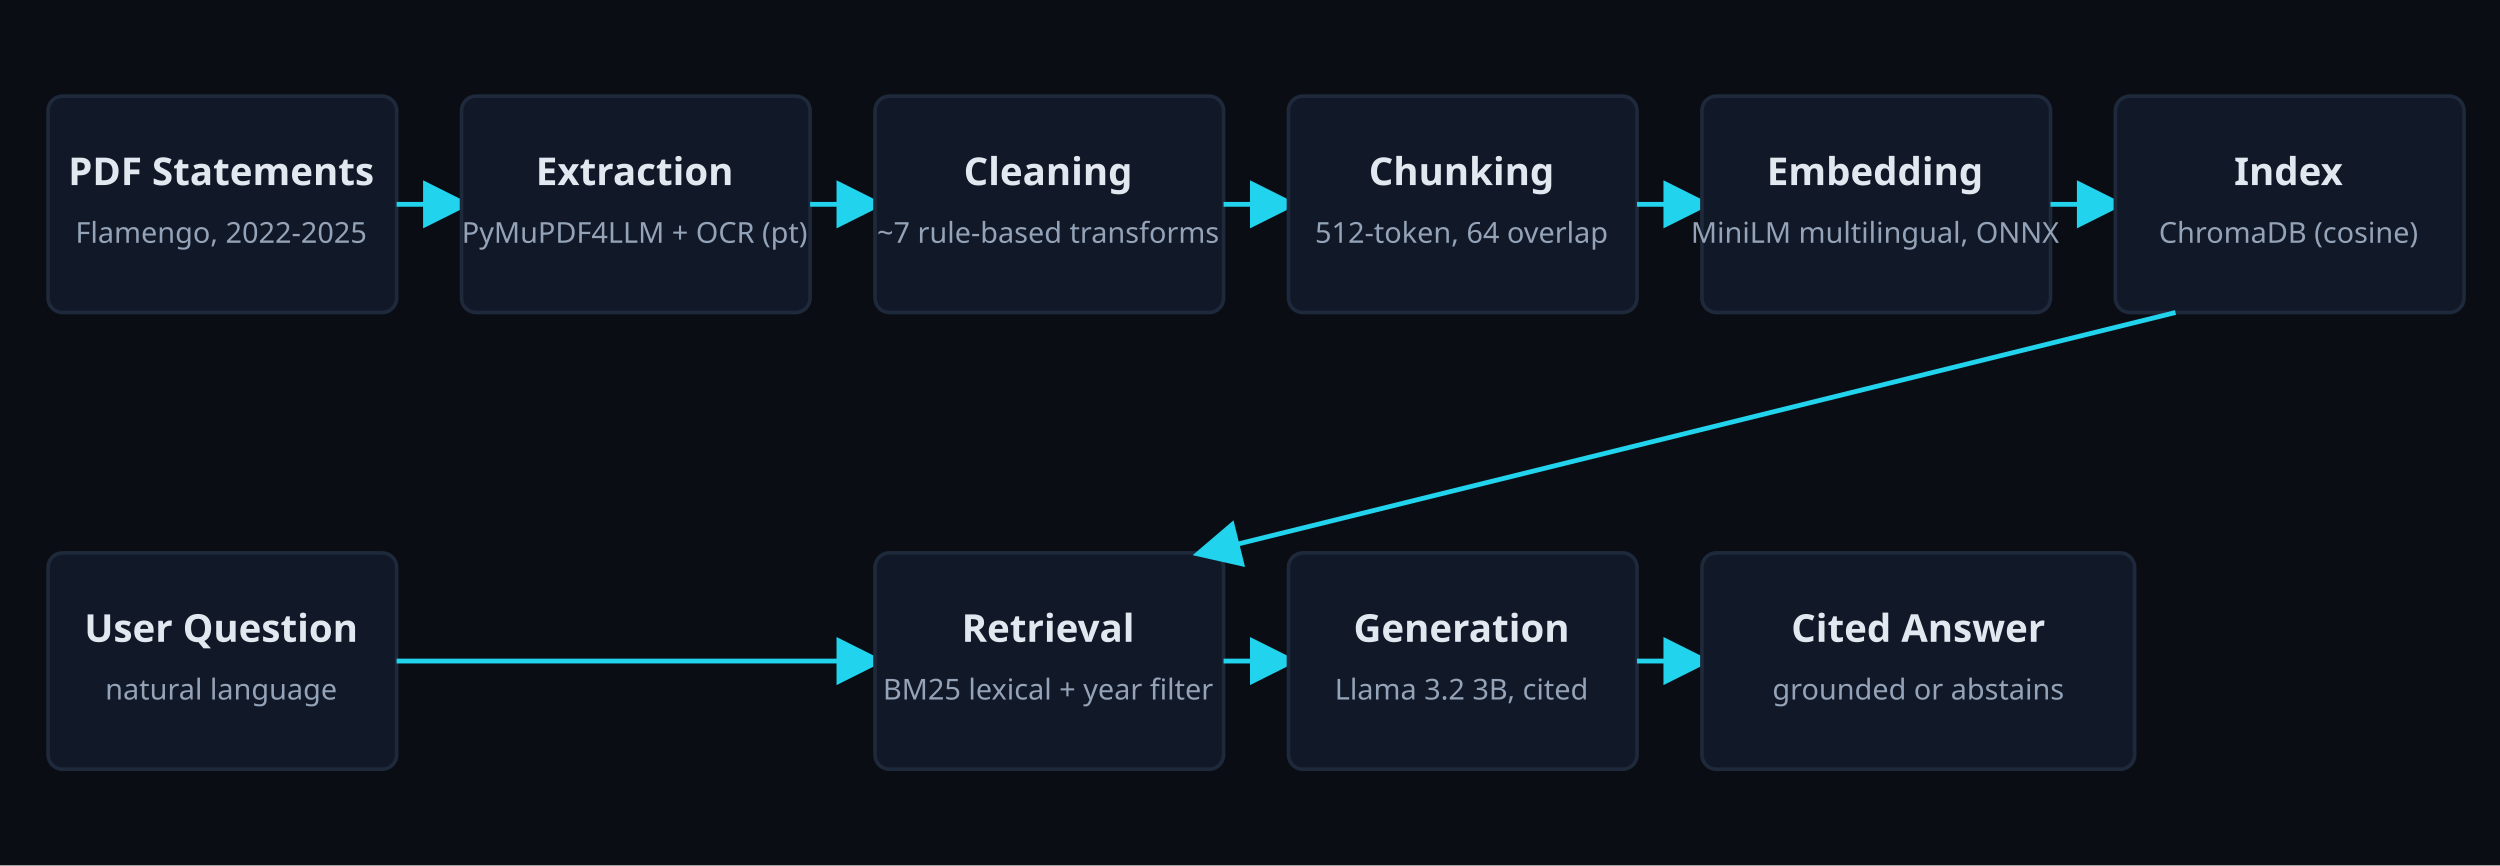
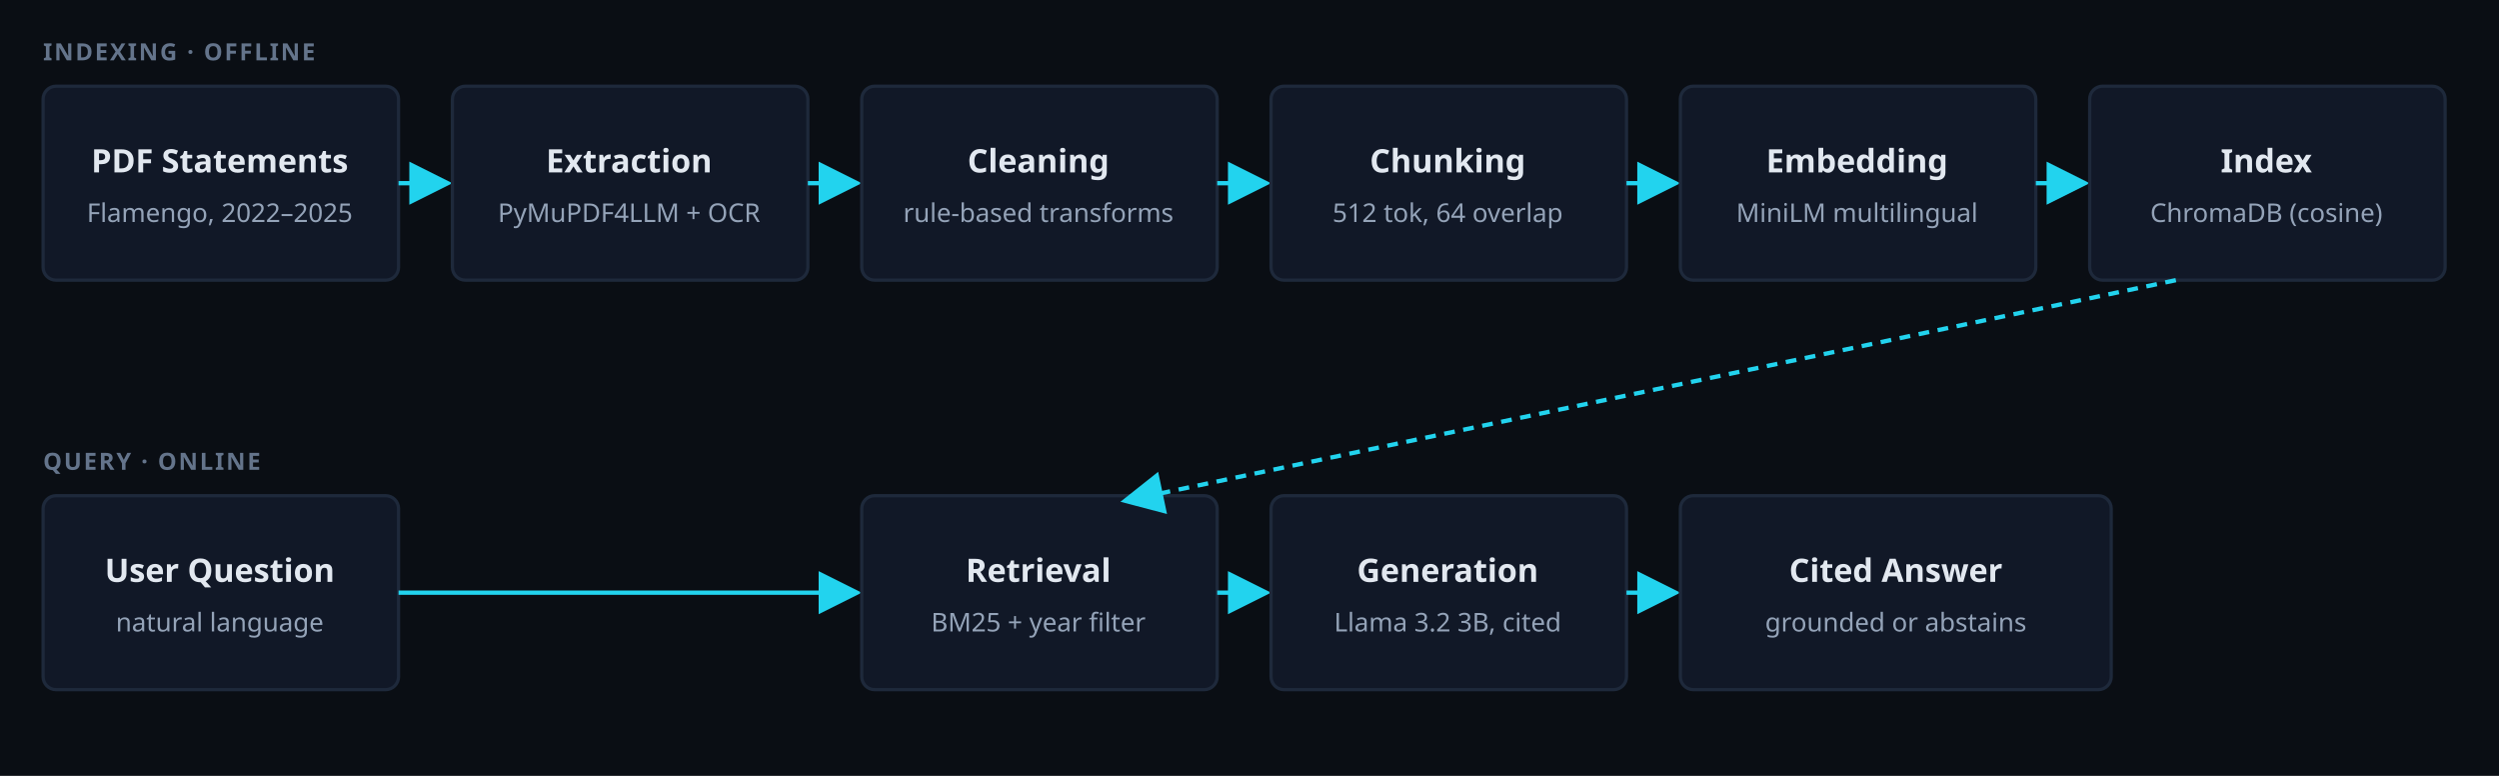
- <svg xmlns="http://www.w3.org/2000/svg" viewBox="0 0 1040 360" role="img" aria-labelledby="title desc">
-   <rect x="0" y="0" width="1040" height="360" fill="#0a0e14" />
-   <rect x="20" y="40" width="145" height="90" rx="6" fill="#111827" stroke="#1e293b" stroke-width="1.5" />
-   <text x="92" y="77" text-anchor="middle" fill="#e2e8f0" font-family="ui-sans-serif, system-ui, sans-serif" font-size="16" font-weight="600">PDF Statements</text>
-   <text x="92" y="101" text-anchor="middle" fill="#94a3b8" font-family="ui-sans-serif, system-ui, sans-serif" font-size="12">Flamengo, 2022-2025</text>
-   <line x1="165" y1="85" x2="192" y2="85" stroke="#22d3ee" stroke-width="2" marker-end="url(#arrowhead)" />
-   <rect x="192" y="40" width="145" height="90" rx="6" fill="#111827" stroke="#1e293b" stroke-width="1.5" />
-   <text x="264" y="77" text-anchor="middle" fill="#e2e8f0" font-family="ui-sans-serif, system-ui, sans-serif" font-size="16" font-weight="600">Extraction</text>
-   <text x="264" y="101" text-anchor="middle" fill="#94a3b8" font-family="ui-sans-serif, system-ui, sans-serif" font-size="12">PyMuPDF4LLM + OCR (pt)</text>
-   <line x1="337" y1="85" x2="364" y2="85" stroke="#22d3ee" stroke-width="2" marker-end="url(#arrowhead)" />
-   <rect x="364" y="40" width="145" height="90" rx="6" fill="#111827" stroke="#1e293b" stroke-width="1.5" />
-   <text x="436" y="77" text-anchor="middle" fill="#e2e8f0" font-family="ui-sans-serif, system-ui, sans-serif" font-size="16" font-weight="600">Cleaning</text>
-   <text x="436" y="101" text-anchor="middle" fill="#94a3b8" font-family="ui-sans-serif, system-ui, sans-serif" font-size="12">~7 rule-based transforms</text>
-   <line x1="509" y1="85" x2="536" y2="85" stroke="#22d3ee" stroke-width="2" marker-end="url(#arrowhead)" />
-   <rect x="536" y="40" width="145" height="90" rx="6" fill="#111827" stroke="#1e293b" stroke-width="1.5" />
-   <text x="608" y="77" text-anchor="middle" fill="#e2e8f0" font-family="ui-sans-serif, system-ui, sans-serif" font-size="16" font-weight="600">Chunking</text>
-   <text x="608" y="101" text-anchor="middle" fill="#94a3b8" font-family="ui-sans-serif, system-ui, sans-serif" font-size="12">512-token, 64 overlap</text>
-   <line x1="681" y1="85" x2="708" y2="85" stroke="#22d3ee" stroke-width="2" marker-end="url(#arrowhead)" />
-   <rect x="708" y="40" width="145" height="90" rx="6" fill="#111827" stroke="#1e293b" stroke-width="1.5" />
-   <text x="780" y="77" text-anchor="middle" fill="#e2e8f0" font-family="ui-sans-serif, system-ui, sans-serif" font-size="16" font-weight="600">Embedding</text>
-   <text x="780" y="101" text-anchor="middle" fill="#94a3b8" font-family="ui-sans-serif, system-ui, sans-serif" font-size="12">MiniLM multilingual, ONNX</text>
-   <line x1="853" y1="85" x2="880" y2="85" stroke="#22d3ee" stroke-width="2" marker-end="url(#arrowhead)" />
-   <rect x="880" y="40" width="145" height="90" rx="6" fill="#111827" stroke="#1e293b" stroke-width="1.5" />
-   <text x="952" y="77" text-anchor="middle" fill="#e2e8f0" font-family="ui-sans-serif, system-ui, sans-serif" font-size="16" font-weight="600">Index</text>
-   <text x="952" y="101" text-anchor="middle" fill="#94a3b8" font-family="ui-sans-serif, system-ui, sans-serif" font-size="12">ChromaDB (cosine)</text>
-   <rect x="20" y="230" width="145" height="90" rx="6" fill="#111827" stroke="#1e293b" stroke-width="1.5" />
-   <text x="92" y="267" text-anchor="middle" fill="#e2e8f0" font-family="ui-sans-serif, system-ui, sans-serif" font-size="16" font-weight="600">User Question</text>
-   <text x="92" y="291" text-anchor="middle" fill="#94a3b8" font-family="ui-sans-serif, system-ui, sans-serif" font-size="12">natural language</text>
-   <line x1="165" y1="275" x2="364" y2="275" stroke="#22d3ee" stroke-width="2" marker-end="url(#arrowhead)" />
-   <rect x="364" y="230" width="145" height="90" rx="6" fill="#111827" stroke="#1e293b" stroke-width="1.5" />
-   <text x="436" y="267" text-anchor="middle" fill="#e2e8f0" font-family="ui-sans-serif, system-ui, sans-serif" font-size="16" font-weight="600">Retrieval</text>
-   <text x="436" y="291" text-anchor="middle" fill="#94a3b8" font-family="ui-sans-serif, system-ui, sans-serif" font-size="12">BM25 lexical + year filter</text>
-   <line x1="905" y1="130" x2="500" y2="230" stroke="#22d3ee" stroke-width="2" marker-end="url(#arrowhead)" />
-   <line x1="509" y1="275" x2="536" y2="275" stroke="#22d3ee" stroke-width="2" marker-end="url(#arrowhead)" />
-   <rect x="536" y="230" width="145" height="90" rx="6" fill="#111827" stroke="#1e293b" stroke-width="1.5" />
-   <text x="608" y="267" text-anchor="middle" fill="#e2e8f0" font-family="ui-sans-serif, system-ui, sans-serif" font-size="16" font-weight="600">Generation</text>
-   <text x="608" y="291" text-anchor="middle" fill="#94a3b8" font-family="ui-sans-serif, system-ui, sans-serif" font-size="12">Llama 3.2 3B, cited</text>
-   <line x1="681" y1="275" x2="708" y2="275" stroke="#22d3ee" stroke-width="2" marker-end="url(#arrowhead)" />
-   <rect x="708" y="230" width="180" height="90" rx="6" fill="#111827" stroke="#1e293b" stroke-width="1.5" />
-   <text x="798" y="267" text-anchor="middle" fill="#e2e8f0" font-family="ui-sans-serif, system-ui, sans-serif" font-size="16" font-weight="600">Cited Answer</text>
-   <text x="798" y="291" text-anchor="middle" fill="#94a3b8" font-family="ui-sans-serif, system-ui, sans-serif" font-size="12">grounded or abstains</text>
+ <svg xmlns="http://www.w3.org/2000/svg" viewBox="0 0 1160 360" role="img" aria-labelledby="title desc">
+   <rect x="0" y="0" width="1160" height="360" fill="#0a0e14" />
+   <text x="20" y="28" fill="#64748b" font-family="ui-sans-serif, system-ui, sans-serif" font-size="11" font-weight="600" letter-spacing="0.08em">INDEXING · OFFLINE</text>
+   <text x="20" y="218" fill="#64748b" font-family="ui-sans-serif, system-ui, sans-serif" font-size="11" font-weight="600" letter-spacing="0.08em">QUERY · ONLINE</text>
+   <rect x="20" y="40" width="165" height="90" rx="6" fill="#111827" stroke="#1e293b" stroke-width="1.5" />
+   <text x="102" y="80" text-anchor="middle" fill="#e2e8f0" font-family="ui-sans-serif, system-ui, sans-serif" font-size="15" font-weight="600">PDF Statements</text>
+   <text x="102" y="103" text-anchor="middle" fill="#94a3b8" font-family="ui-sans-serif, system-ui, sans-serif" font-size="12">Flamengo, 2022–2025</text>
+   <line x1="185" y1="85" x2="206" y2="85" stroke="#22d3ee" stroke-width="2" marker-end="url(#arrowhead)" />
+   <rect x="210" y="40" width="165" height="90" rx="6" fill="#111827" stroke="#1e293b" stroke-width="1.5" />
+   <text x="292" y="80" text-anchor="middle" fill="#e2e8f0" font-family="ui-sans-serif, system-ui, sans-serif" font-size="15" font-weight="600">Extraction</text>
+   <text x="292" y="103" text-anchor="middle" fill="#94a3b8" font-family="ui-sans-serif, system-ui, sans-serif" font-size="12">PyMuPDF4LLM + OCR</text>
+   <line x1="375" y1="85" x2="396" y2="85" stroke="#22d3ee" stroke-width="2" marker-end="url(#arrowhead)" />
+   <rect x="400" y="40" width="165" height="90" rx="6" fill="#111827" stroke="#1e293b" stroke-width="1.5" />
+   <text x="482" y="80" text-anchor="middle" fill="#e2e8f0" font-family="ui-sans-serif, system-ui, sans-serif" font-size="15" font-weight="600">Cleaning</text>
+   <text x="482" y="103" text-anchor="middle" fill="#94a3b8" font-family="ui-sans-serif, system-ui, sans-serif" font-size="12">rule-based transforms</text>
+   <line x1="565" y1="85" x2="586" y2="85" stroke="#22d3ee" stroke-width="2" marker-end="url(#arrowhead)" />
+   <rect x="590" y="40" width="165" height="90" rx="6" fill="#111827" stroke="#1e293b" stroke-width="1.5" />
+   <text x="672" y="80" text-anchor="middle" fill="#e2e8f0" font-family="ui-sans-serif, system-ui, sans-serif" font-size="15" font-weight="600">Chunking</text>
+   <text x="672" y="103" text-anchor="middle" fill="#94a3b8" font-family="ui-sans-serif, system-ui, sans-serif" font-size="12">512 tok, 64 overlap</text>
+   <line x1="755" y1="85" x2="776" y2="85" stroke="#22d3ee" stroke-width="2" marker-end="url(#arrowhead)" />
+   <rect x="780" y="40" width="165" height="90" rx="6" fill="#111827" stroke="#1e293b" stroke-width="1.5" />
+   <text x="862" y="80" text-anchor="middle" fill="#e2e8f0" font-family="ui-sans-serif, system-ui, sans-serif" font-size="15" font-weight="600">Embedding</text>
+   <text x="862" y="103" text-anchor="middle" fill="#94a3b8" font-family="ui-sans-serif, system-ui, sans-serif" font-size="12">MiniLM multilingual</text>
+   <line x1="945" y1="85" x2="966" y2="85" stroke="#22d3ee" stroke-width="2" marker-end="url(#arrowhead)" />
+   <rect x="970" y="40" width="165" height="90" rx="6" fill="#111827" stroke="#1e293b" stroke-width="1.5" />
+   <text x="1052" y="80" text-anchor="middle" fill="#e2e8f0" font-family="ui-sans-serif, system-ui, sans-serif" font-size="15" font-weight="600">Index</text>
+   <text x="1052" y="103" text-anchor="middle" fill="#94a3b8" font-family="ui-sans-serif, system-ui, sans-serif" font-size="12">ChromaDB (cosine)</text>
+   <rect x="20" y="230" width="165" height="90" rx="6" fill="#111827" stroke="#1e293b" stroke-width="1.5" />
+   <text x="102" y="270" text-anchor="middle" fill="#e2e8f0" font-family="ui-sans-serif, system-ui, sans-serif" font-size="15" font-weight="600">User Question</text>
+   <text x="102" y="293" text-anchor="middle" fill="#94a3b8" font-family="ui-sans-serif, system-ui, sans-serif" font-size="12">natural language</text>
+   <line x1="185" y1="275" x2="396" y2="275" stroke="#22d3ee" stroke-width="2" marker-end="url(#arrowhead)" />
+   <rect x="400" y="230" width="165" height="90" rx="6" fill="#111827" stroke="#1e293b" stroke-width="1.5" />
+   <text x="482" y="270" text-anchor="middle" fill="#e2e8f0" font-family="ui-sans-serif, system-ui, sans-serif" font-size="15" font-weight="600">Retrieval</text>
+   <text x="482" y="293" text-anchor="middle" fill="#94a3b8" font-family="ui-sans-serif, system-ui, sans-serif" font-size="12">BM25 + year filter</text>
+   <line x1="1010" y1="130" x2="524" y2="232" stroke="#22d3ee" stroke-width="2" stroke-dasharray="5 4" marker-end="url(#arrowhead)" />
+   <line x1="565" y1="275" x2="586" y2="275" stroke="#22d3ee" stroke-width="2" marker-end="url(#arrowhead)" />
+   <rect x="590" y="230" width="165" height="90" rx="6" fill="#111827" stroke="#1e293b" stroke-width="1.5" />
+   <text x="672" y="270" text-anchor="middle" fill="#e2e8f0" font-family="ui-sans-serif, system-ui, sans-serif" font-size="15" font-weight="600">Generation</text>
+   <text x="672" y="293" text-anchor="middle" fill="#94a3b8" font-family="ui-sans-serif, system-ui, sans-serif" font-size="12">Llama 3.2 3B, cited</text>
+   <line x1="755" y1="275" x2="776" y2="275" stroke="#22d3ee" stroke-width="2" marker-end="url(#arrowhead)" />
+   <rect x="780" y="230" width="200" height="90" rx="6" fill="#111827" stroke="#1e293b" stroke-width="1.5" />
+   <text x="880" y="270" text-anchor="middle" fill="#e2e8f0" font-family="ui-sans-serif, system-ui, sans-serif" font-size="15" font-weight="600">Cited Answer</text>
+   <text x="880" y="293" text-anchor="middle" fill="#94a3b8" font-family="ui-sans-serif, system-ui, sans-serif" font-size="12">grounded or abstains</text>
  <defs>
    <marker id="arrowhead" markerWidth="10" markerHeight="10" refX="8" refY="5" orient="auto">
      <path d="M0,0 L10,5 L0,10 Z" fill="#22d3ee" />
    </marker>
  </defs>
</svg>
